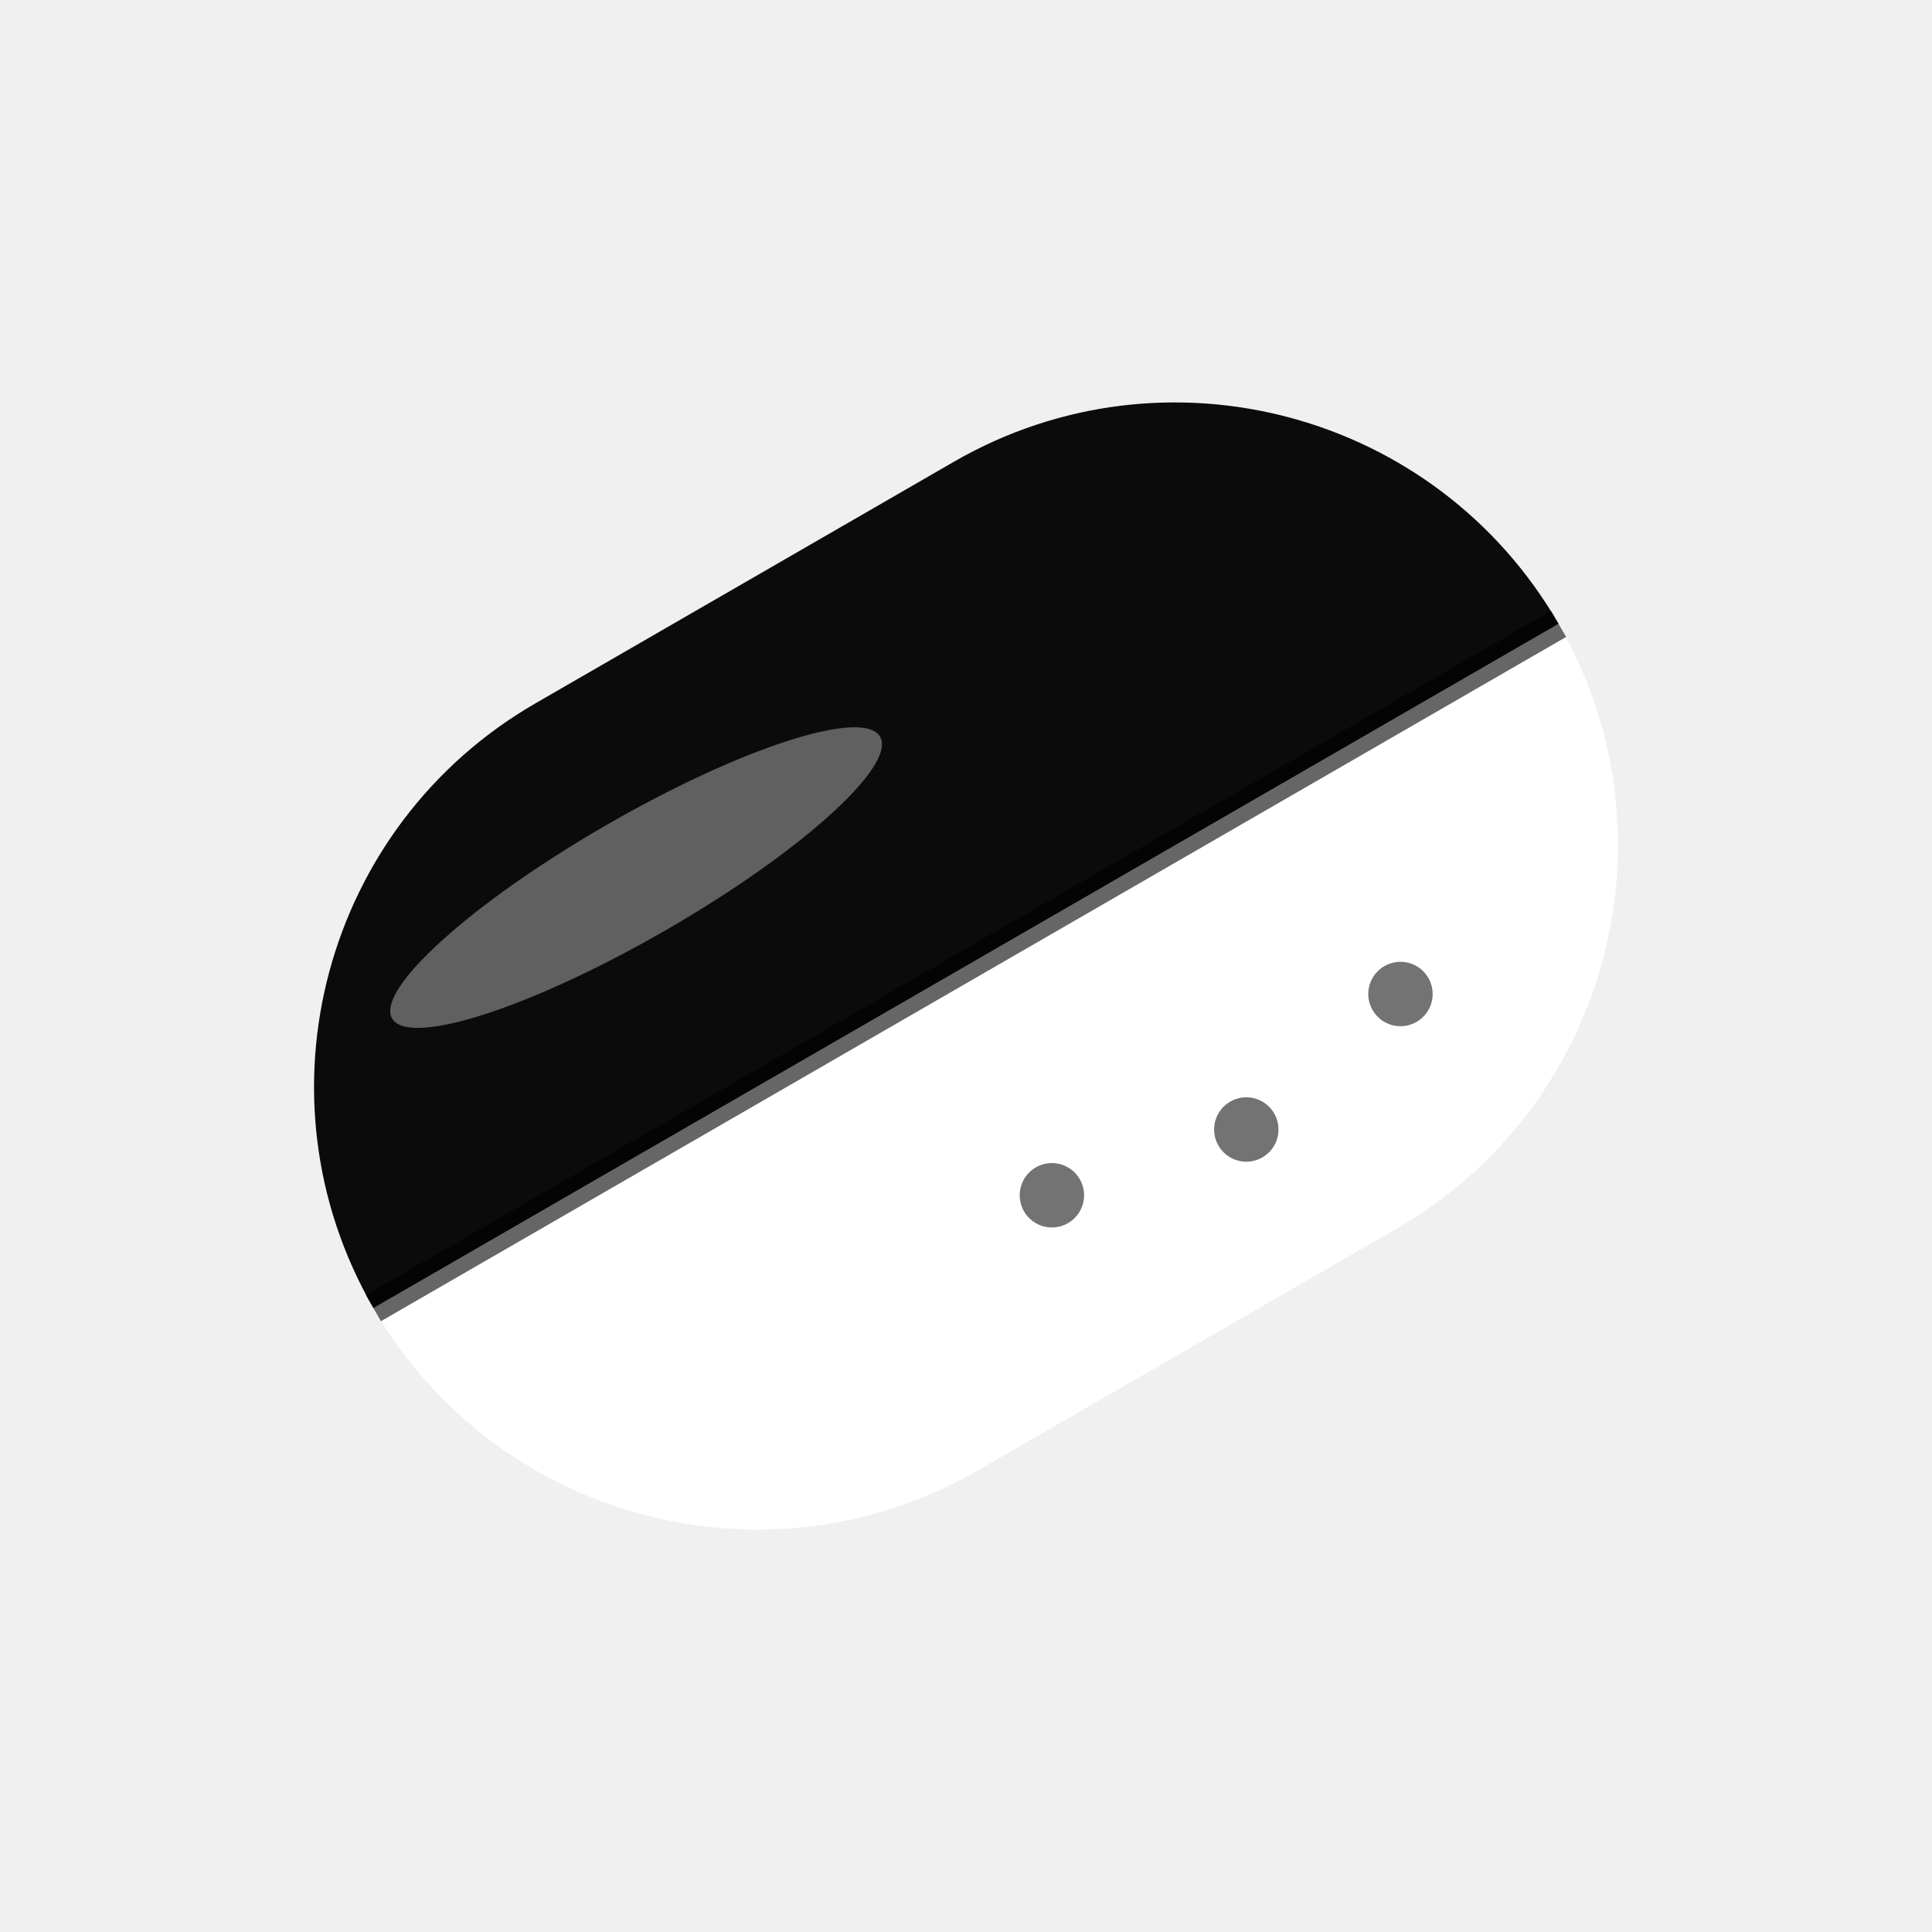
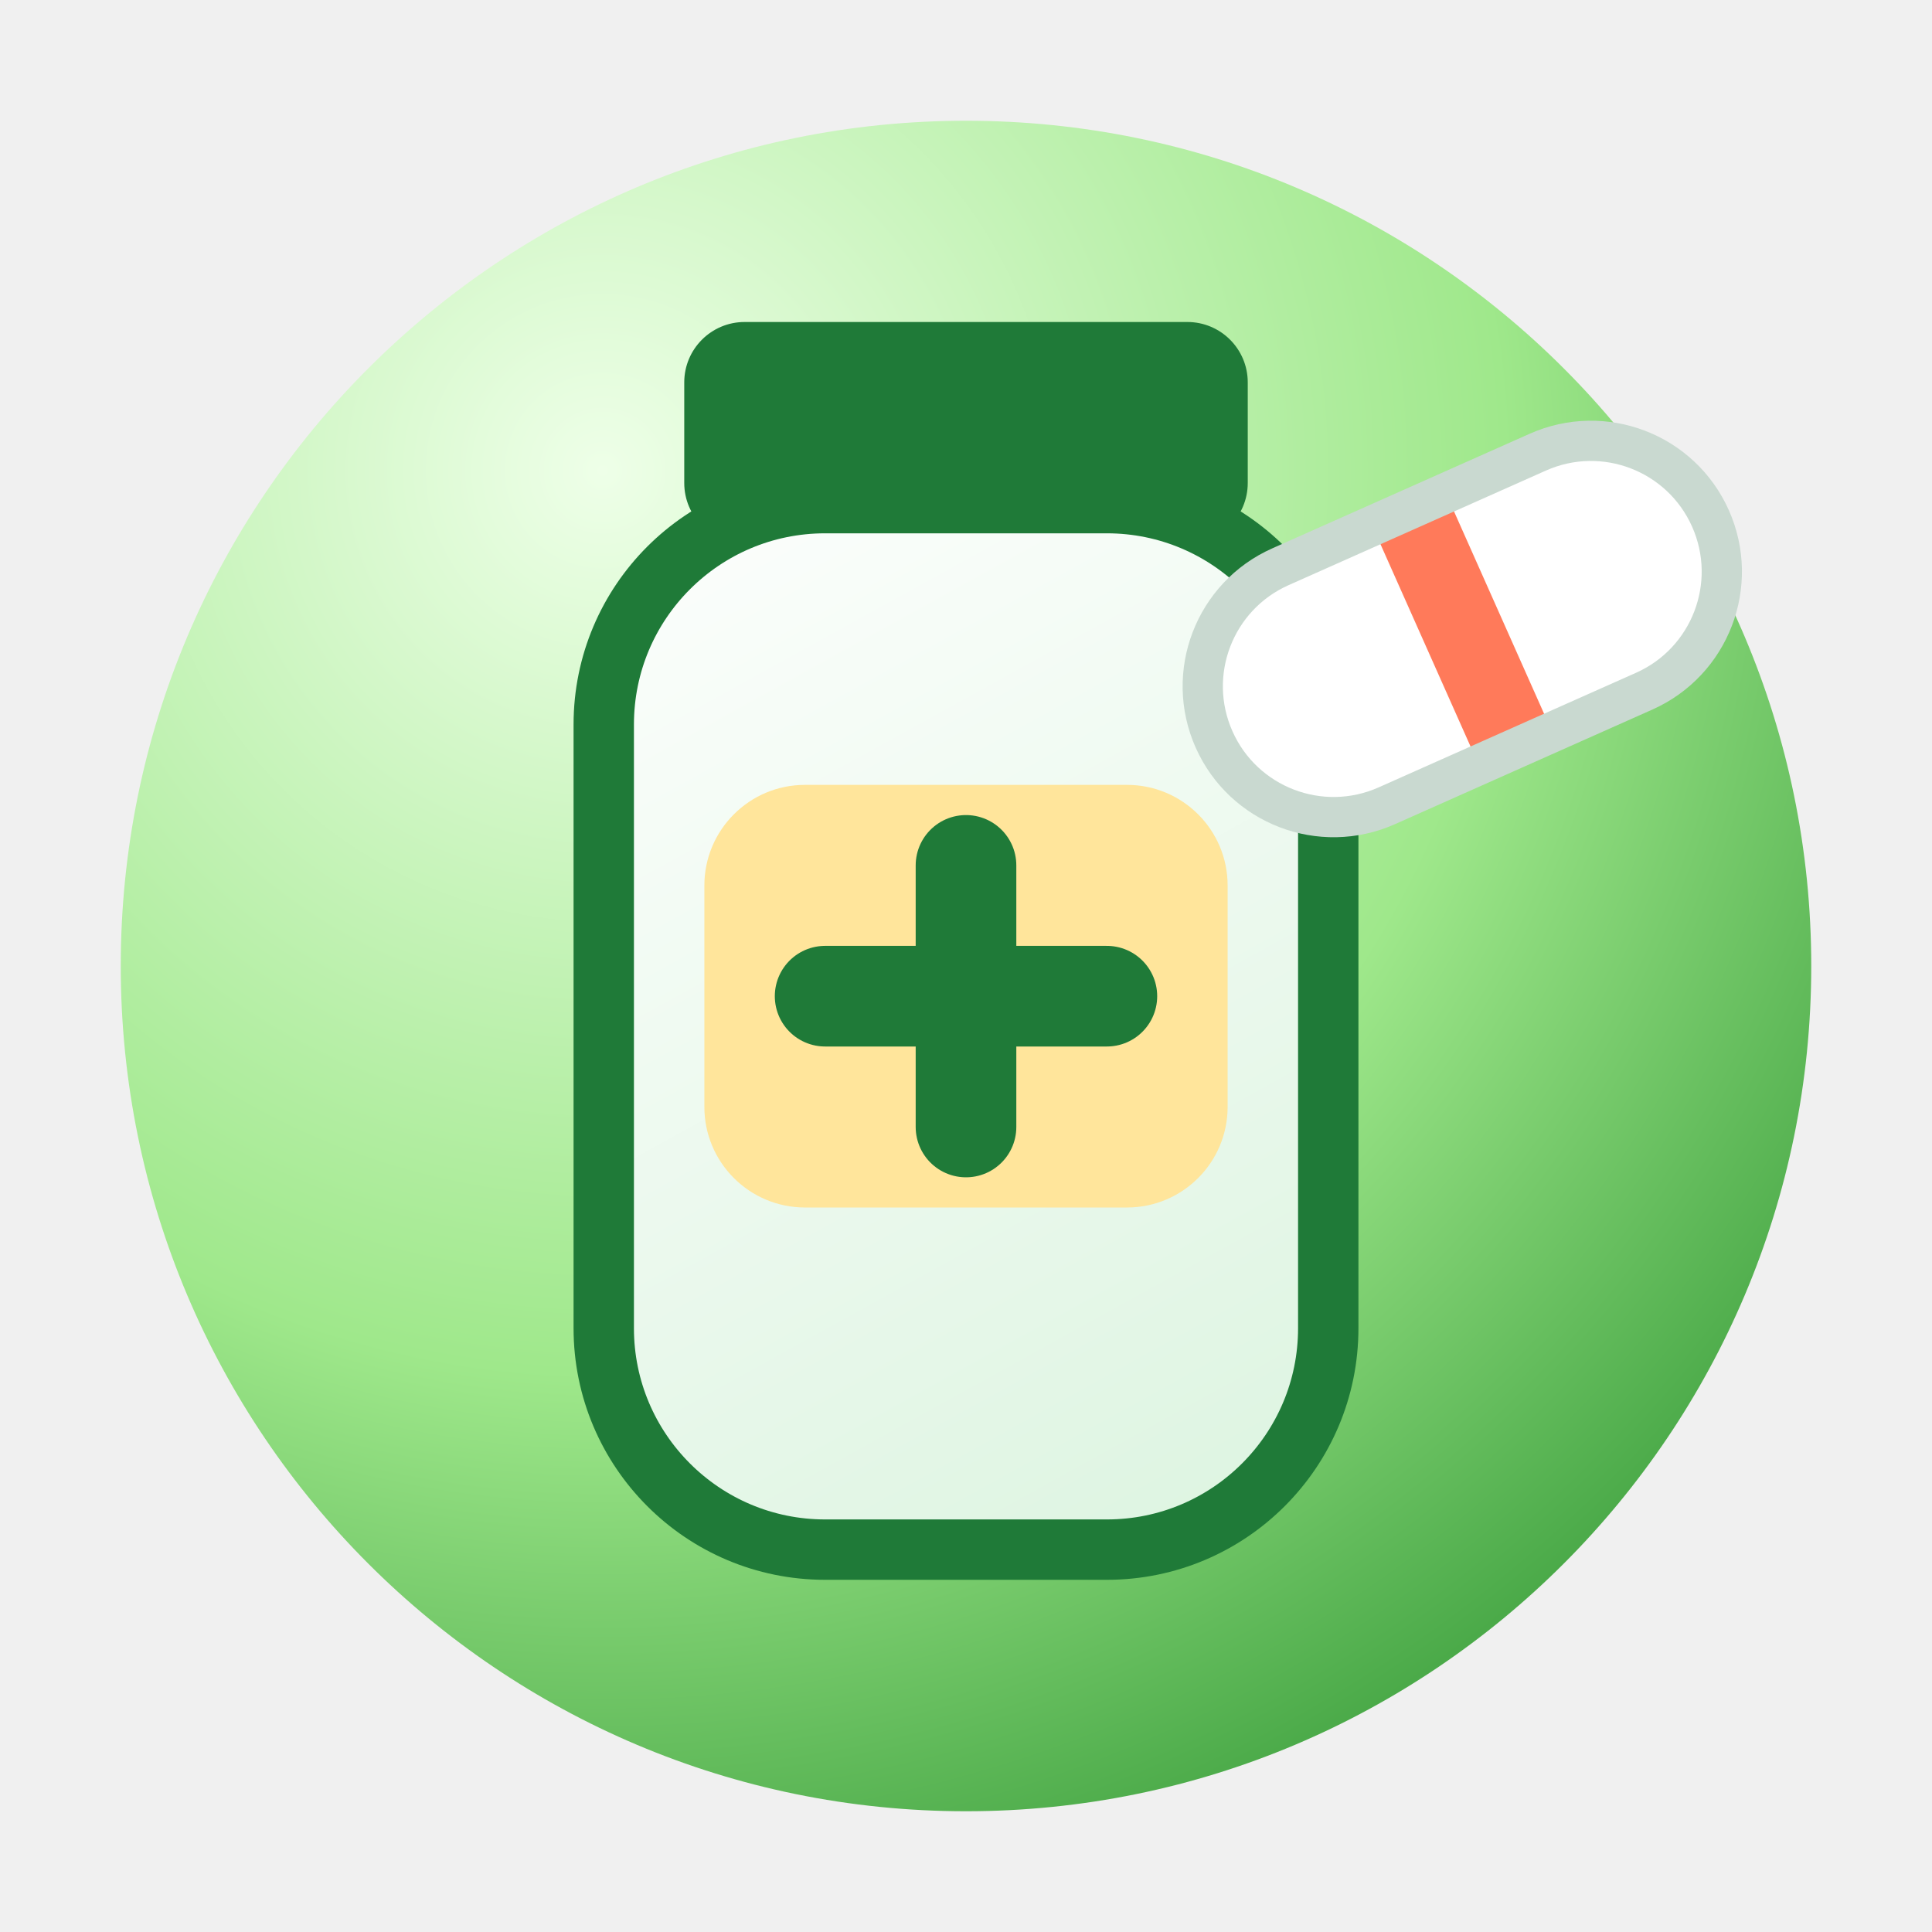
<svg xmlns="http://www.w3.org/2000/svg" viewBox="0 0 96 96" fill="none">
-   <g transform="rotate(-30 48 48)">
-     <path d="M14 48 a 22 22 0 0 1 22 -22 h 24 a 22 22 0 0 1 22 22 v 0 H 14 z" fill="currentColor" fill-opacity="0.95" />
-     <path d="M14 48 a 22 22 0 0 0 22 22 h 24 a 22 22 0 0 0 22 -22 v 0 H 14 z" fill="white" />
-     <line x1="14" y1="48" x2="82" y2="48" stroke="currentColor" stroke-opacity="0.6" stroke-width="1.5" />
-     <ellipse cx="36" cy="36" rx="14" ry="3" fill="white" fill-opacity="0.35" />
-     <circle cx="46" cy="60" r="1.6" fill="currentColor" fill-opacity="0.55" />
-     <circle cx="56" cy="62" r="1.6" fill="currentColor" fill-opacity="0.55" />
-     <circle cx="66" cy="60" r="1.6" fill="currentColor" fill-opacity="0.55" />
+   <defs>
+     <radialGradient id="bg" cx="0" cy="0" r="1" gradientUnits="userSpaceOnUse" gradientTransform="translate(30 23) rotate(48) scale(78)">
+       <stop stop-color="#EEFFE8" />
+       <stop offset=".58" stop-color="#9FE88B" />
+       <stop offset="1" stop-color="#3C9F3D" />
+     </radialGradient>
+     <linearGradient id="bottle" x1="31" y1="20" x2="63" y2="78" gradientUnits="userSpaceOnUse">
+       <stop stop-color="#FFFFFF" />
+       <stop offset="1" stop-color="#DCF4E0" />
+     </linearGradient>
+   </defs>
+   <circle cx="48" cy="48" r="42" fill="url(#bg)" />
+   <rect x="34" y="16" width="28" height="11" rx="3" fill="#1F7A38" />
+   <rect x="30" y="25" width="36" height="52" rx="11" fill="url(#bottle)" stroke="#1F7A38" stroke-width="3" />
+   <rect x="35" y="39" width="26" height="21" rx="5" fill="#FFE59B" />
+   <path d="M48 43v13M41 49.5h14" stroke="#1F7A38" stroke-width="5" stroke-linecap="round" />
+   <g transform="rotate(-24 72 31)">
+     <rect x="59" y="25" width="27" height="13" rx="6.5" fill="#FFFFFF" />
+     <path d="M72.5 25v13" stroke="#FF7A5A" stroke-width="4" />
+     <rect x="59" y="25" width="27" height="13" rx="6.5" stroke="#C9D9D0" stroke-width="2" />
  </g>
</svg>
